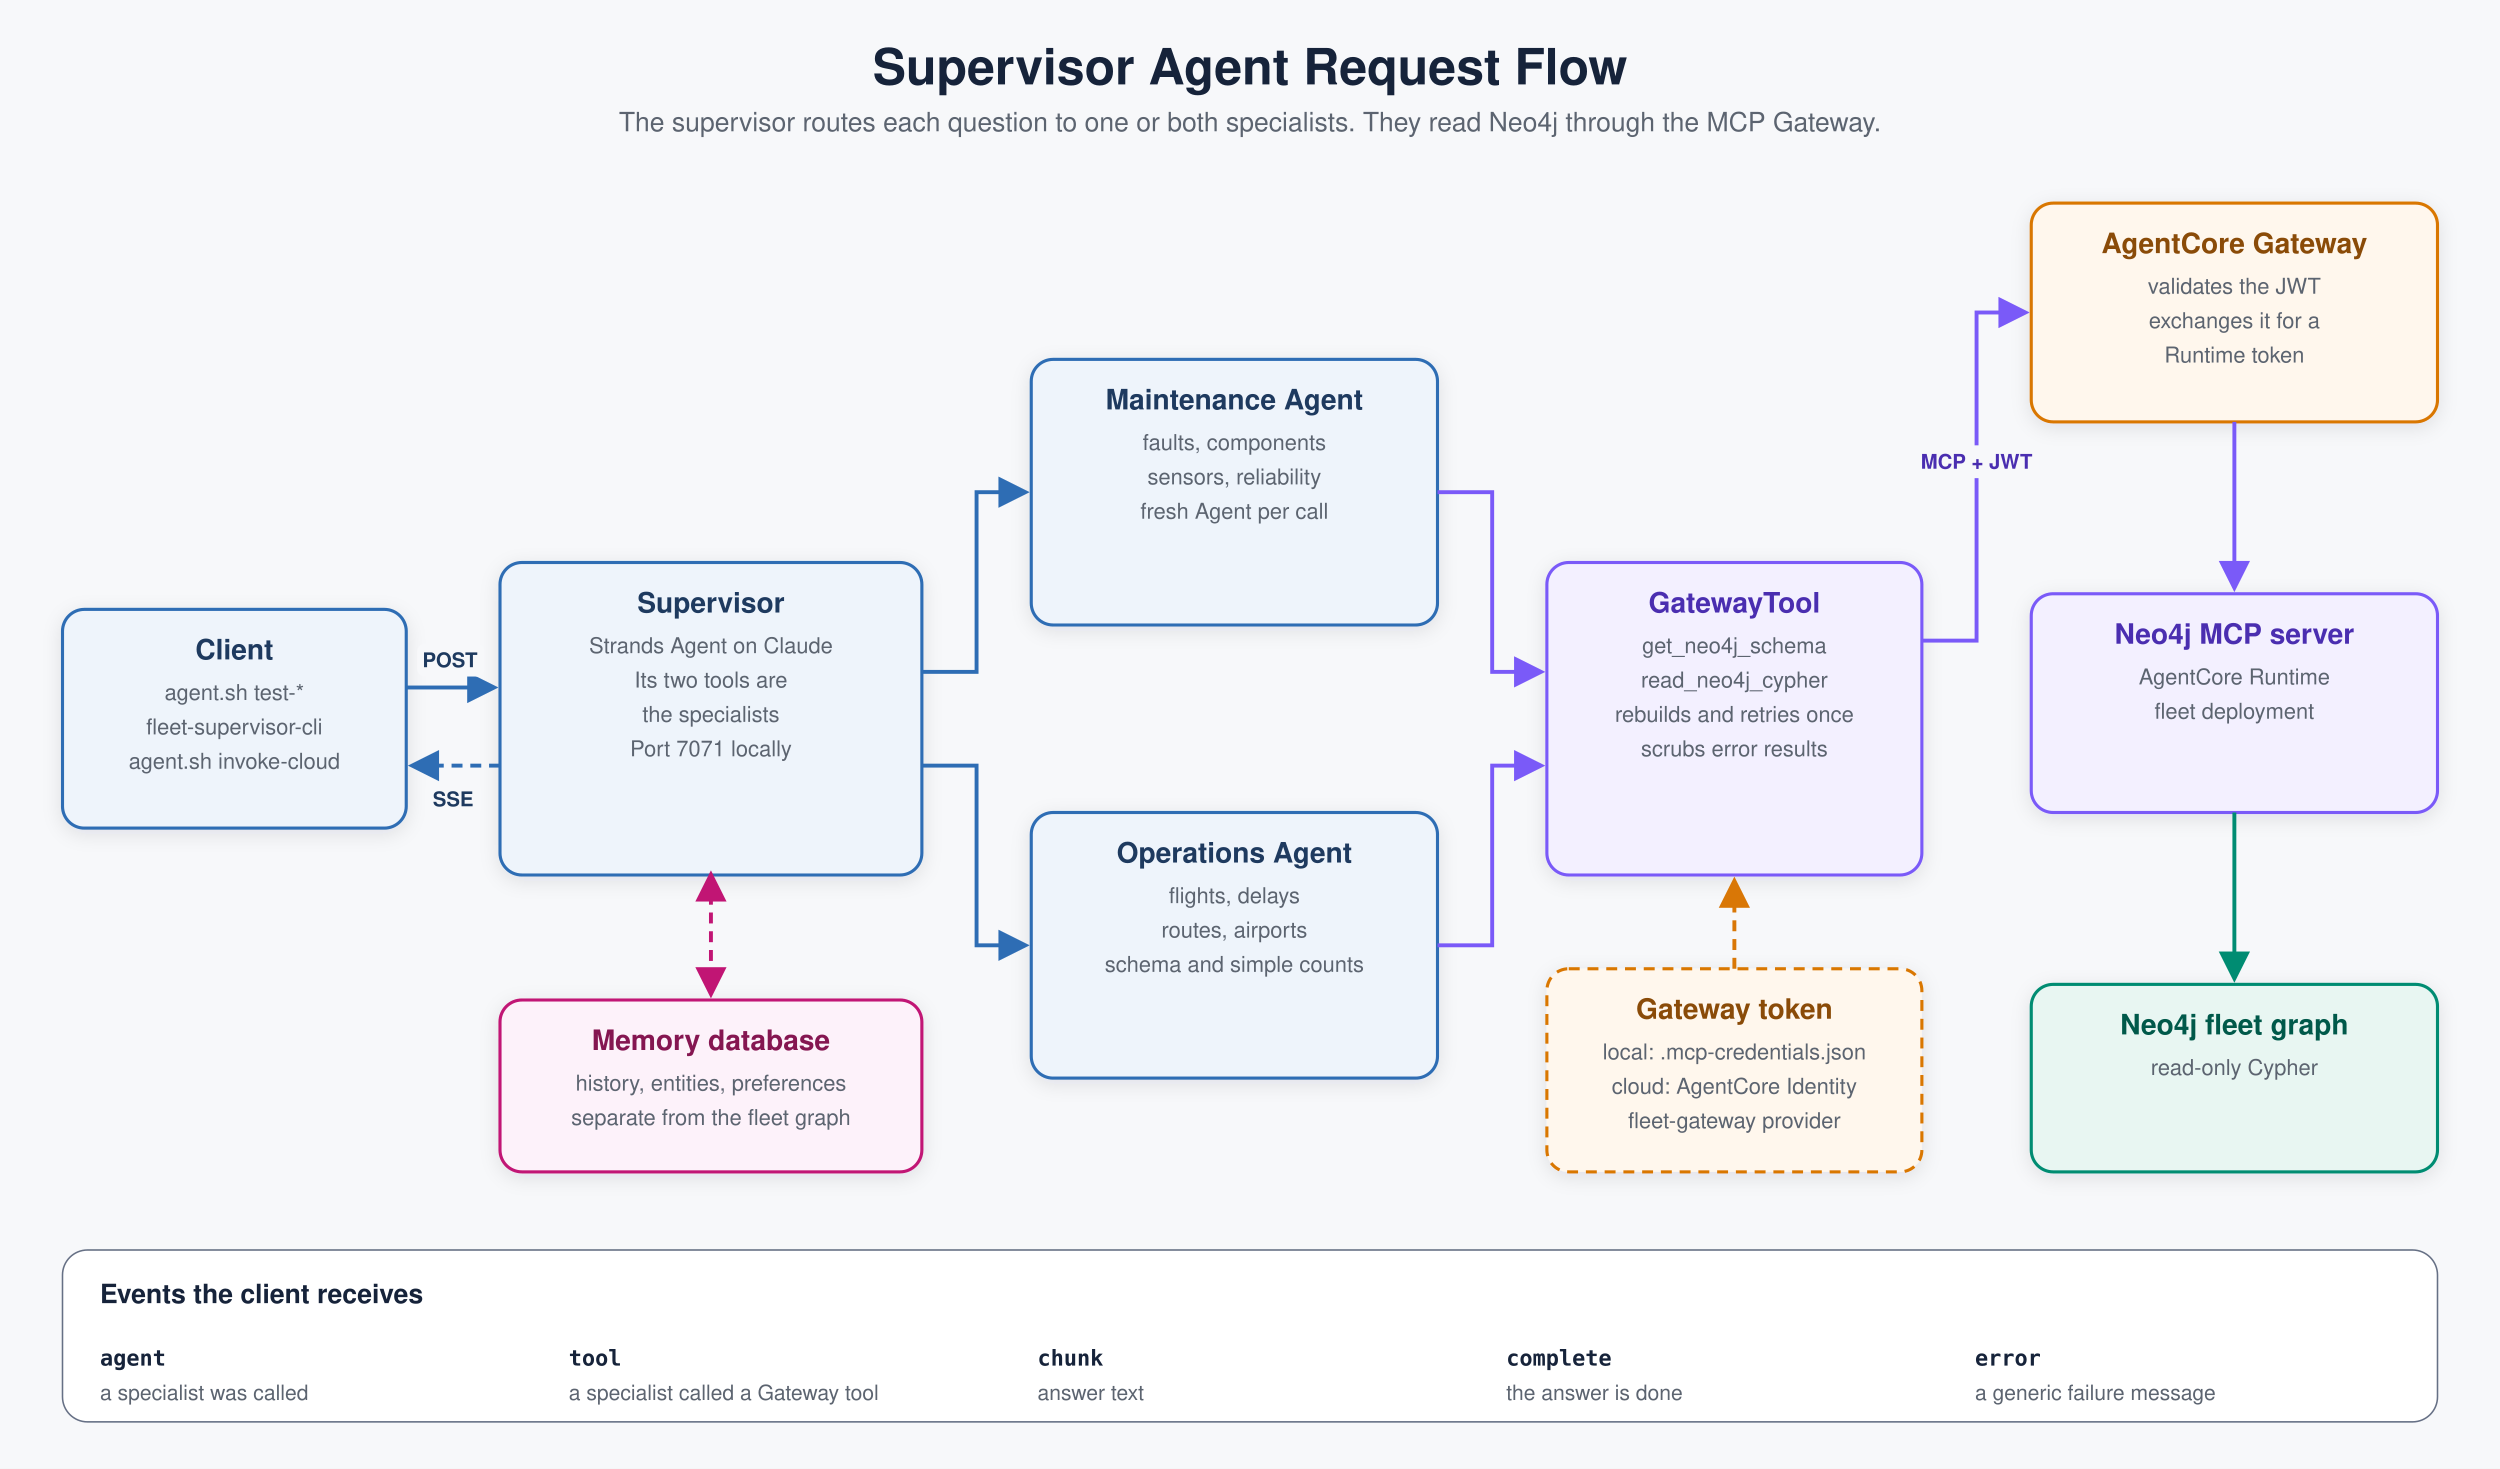
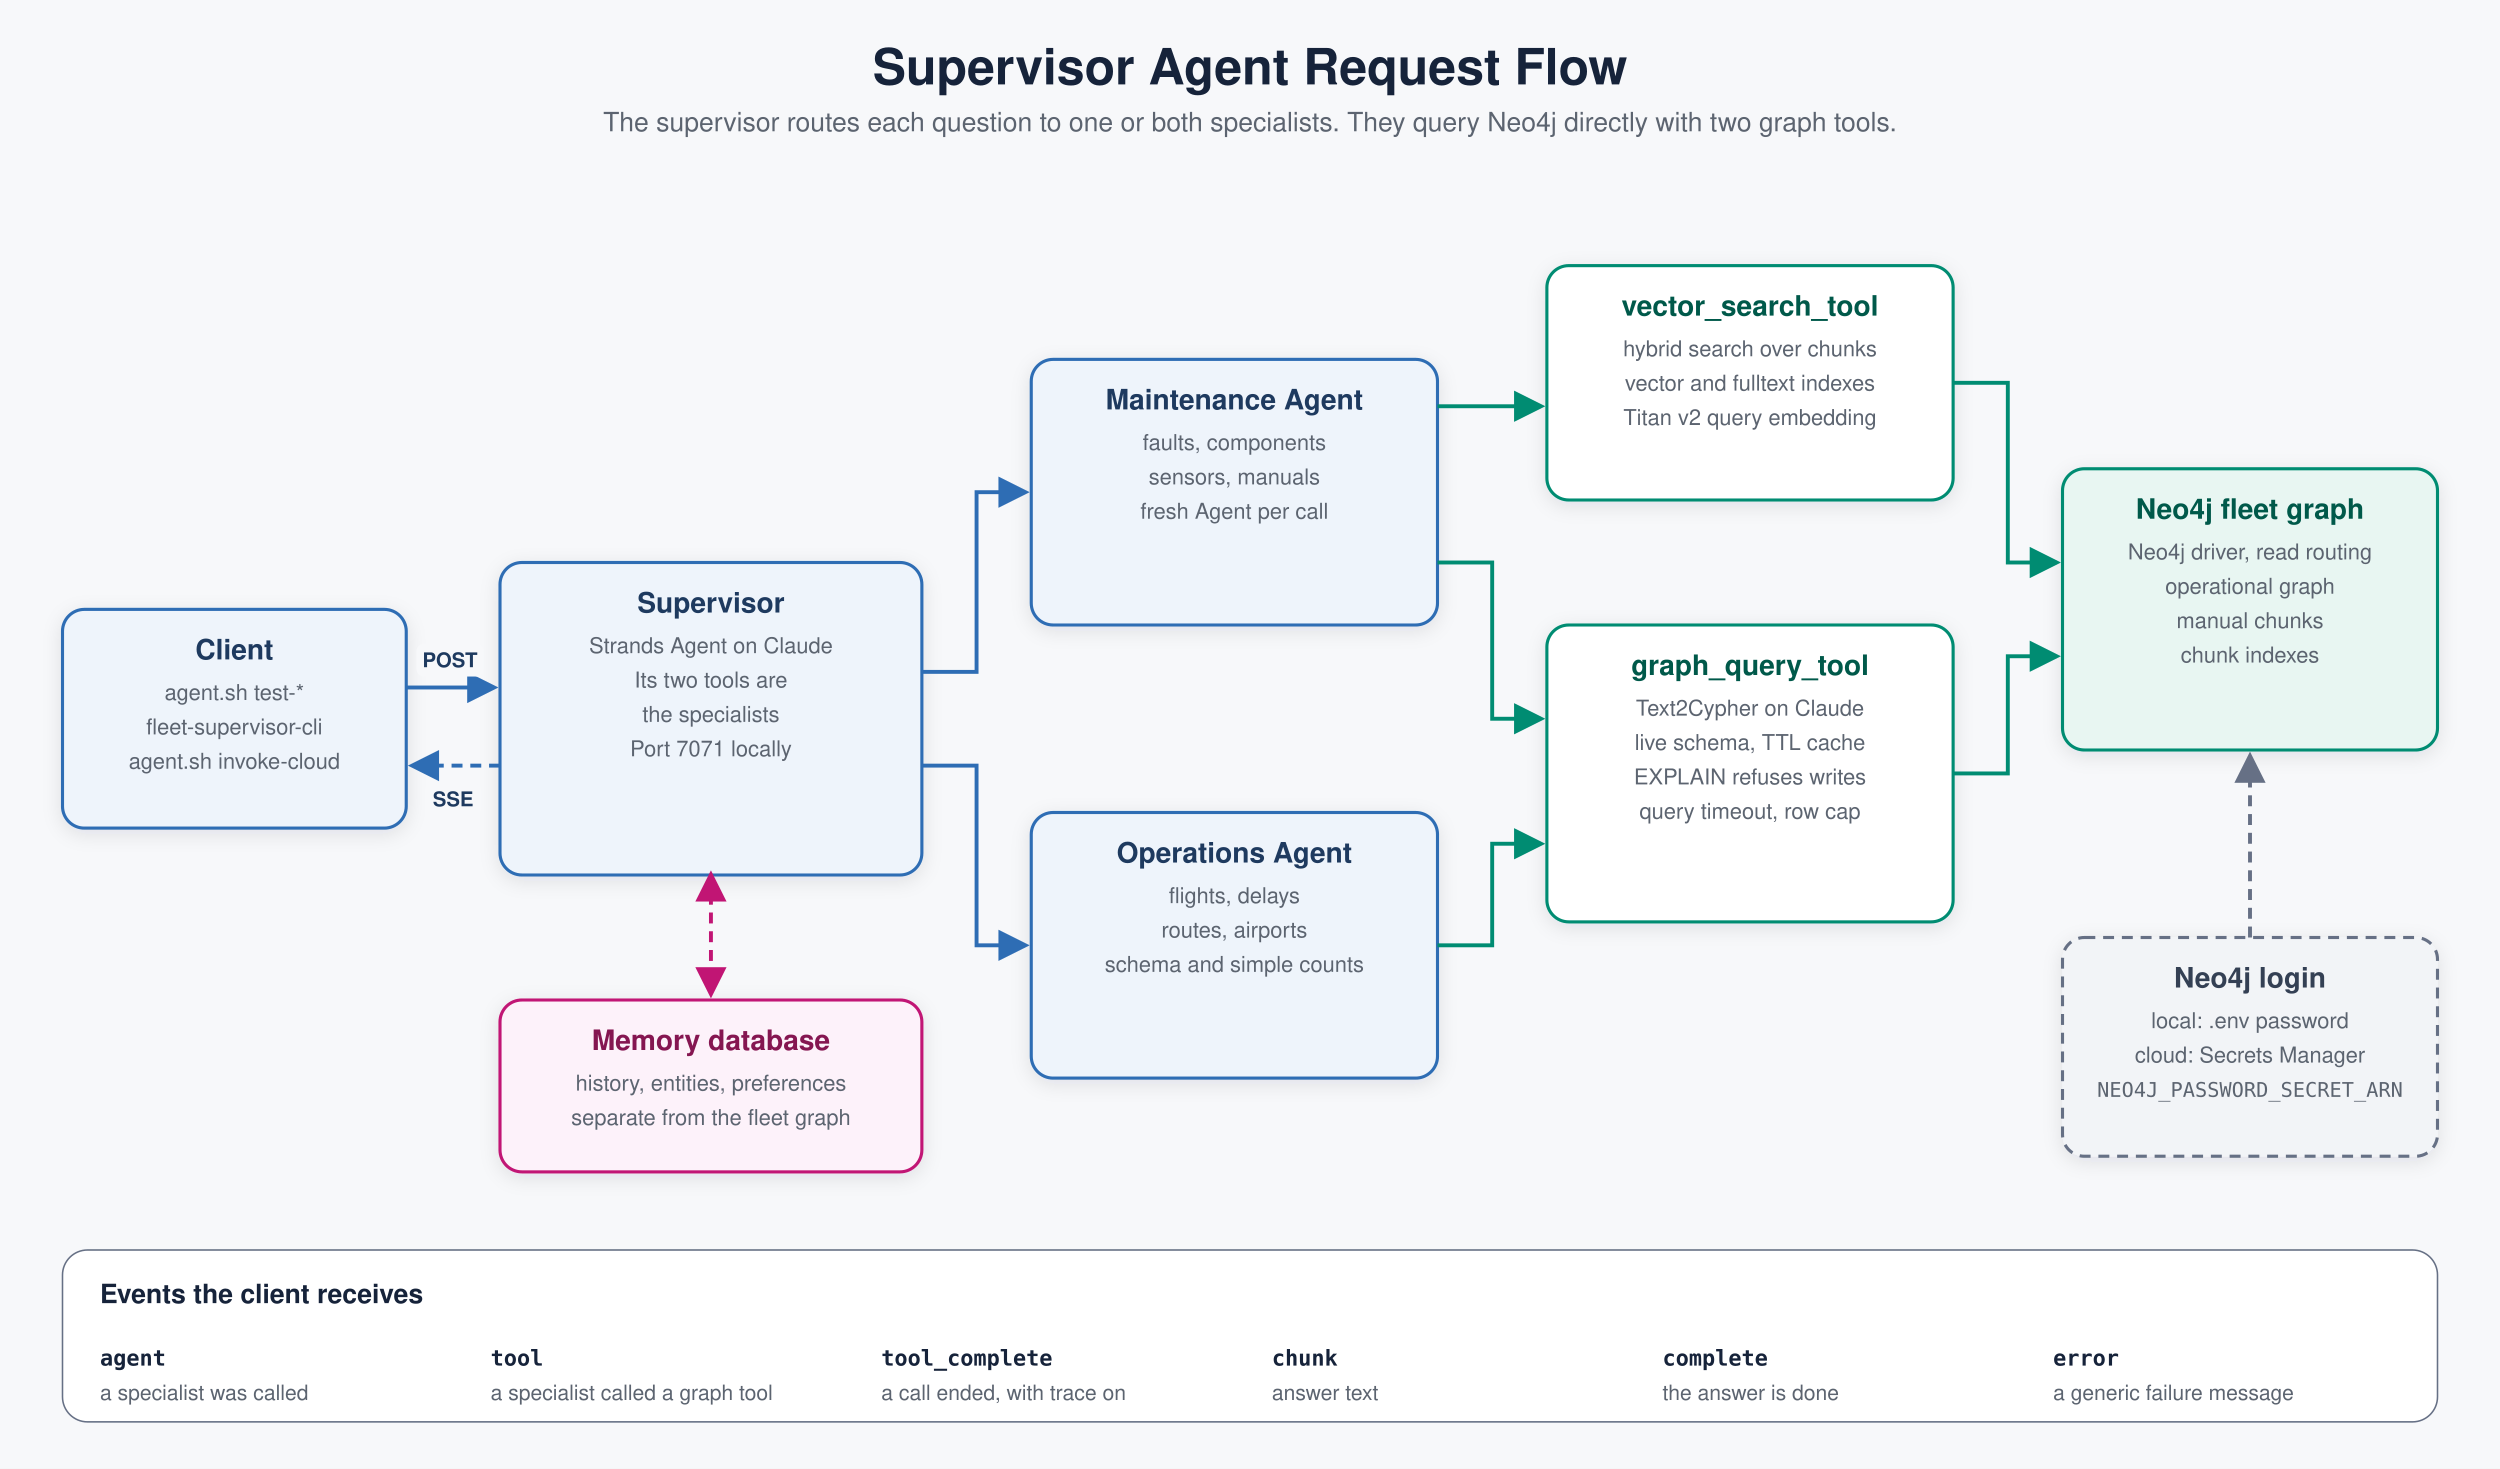
<svg xmlns="http://www.w3.org/2000/svg" width="1600" height="940" viewBox="0 0 1600 940" font-family="'Helvetica Neue', Helvetica, Arial, sans-serif">
  <defs>
    <filter id="shadow" x="-15%" y="-20%" width="130%" height="150%">
      <feDropShadow dx="0" dy="3" stdDeviation="6" flood-color="#101828" flood-opacity="0.10" />
    </filter>
    <marker id="a-blue" viewBox="0 0 10 10" refX="8.5" refY="5" markerWidth="8" markerHeight="8" orient="auto-start-reverse">
      <path d="M0,0 L10,5 L0,10 Z" fill="#2E6DB4" />
    </marker>
    <marker id="a-teal" viewBox="0 0 10 10" refX="8.5" refY="5" markerWidth="8" markerHeight="8" orient="auto-start-reverse">
      <path d="M0,0 L10,5 L0,10 Z" fill="#008C72" />
    </marker>
-     <marker id="a-orange" viewBox="0 0 10 10" refX="8.5" refY="5" markerWidth="8" markerHeight="8" orient="auto-start-reverse">
-       <path d="M0,0 L10,5 L0,10 Z" fill="#D97706" />
-     </marker>
-     <marker id="a-purple" viewBox="0 0 10 10" refX="8.5" refY="5" markerWidth="8" markerHeight="8" orient="auto-start-reverse">
-       <path d="M0,0 L10,5 L0,10 Z" fill="#7A5AF8" />
-     </marker>
    <marker id="a-pink" viewBox="0 0 10 10" refX="8.5" refY="5" markerWidth="8" markerHeight="8" orient="auto-start-reverse">
      <path d="M0,0 L10,5 L0,10 Z" fill="#C11574" />
    </marker>
    <marker id="a-slate" viewBox="0 0 10 10" refX="8.5" refY="5" markerWidth="8" markerHeight="8" orient="auto-start-reverse">
      <path d="M0,0 L10,5 L0,10 Z" fill="#667085" />
    </marker>
  </defs>
  <rect width="1600" height="940" fill="#F7F8FA" />
  <text x="800" y="54" text-anchor="middle" font-size="32" font-weight="700" fill="#16233A">Supervisor Agent Request Flow</text>
-   <text x="800" y="84" text-anchor="middle" font-size="17" fill="#5C6470">The supervisor routes each question to one or both specialists. They read Neo4j through the MCP Gateway.</text>
+   <text x="800" y="84" text-anchor="middle" font-size="17" fill="#5C6470">The supervisor routes each question to one or both specialists. They query Neo4j directly with two graph tools.</text>
  <rect x="40" y="390" width="220" height="140" rx="14" fill="#EEF4FB" stroke="#2E6DB4" stroke-width="2" filter="url(#shadow)" />
  <text x="150.0" y="422" font-size="18" font-weight="700" fill="#1E3A5F" text-anchor="middle">Client</text>
  <text x="150.0" y="448" font-size="14" font-weight="400" fill="#5C6470" text-anchor="middle">agent.sh test-*</text>
  <text x="150.0" y="470" font-size="14" font-weight="400" fill="#5C6470" text-anchor="middle">fleet-supervisor-cli</text>
  <text x="150.0" y="492" font-size="14" font-weight="400" fill="#5C6470" text-anchor="middle">agent.sh invoke-cloud</text>
  <rect x="320" y="360" width="270" height="200" rx="14" fill="#EEF4FB" stroke="#2E6DB4" stroke-width="2" filter="url(#shadow)" />
  <text x="455.0" y="392" font-size="18" font-weight="700" fill="#1E3A5F" text-anchor="middle">Supervisor</text>
  <text x="455.0" y="418" font-size="14" font-weight="400" fill="#5C6470" text-anchor="middle">Strands Agent on Claude</text>
  <text x="455.0" y="440" font-size="14" font-weight="400" fill="#5C6470" text-anchor="middle">Its two tools are</text>
  <text x="455.0" y="462" font-size="14" font-weight="400" fill="#5C6470" text-anchor="middle">the specialists</text>
  <text x="455.0" y="484" font-size="14" font-weight="400" fill="#5C6470" text-anchor="middle">Port 7071 locally</text>
  <path d="M260,440 H316" fill="none" stroke="#2E6DB4" stroke-width="2.5" marker-end="url(#a-blue)" />
-   <rect x="267" y="412" width="43" height="21" rx="5" fill="#F7F8FA" />
+   <rect x="266.5" y="412" width="43" height="21" rx="5" fill="#F7F8FA" />
  <text x="288" y="427" font-size="13" font-weight="600" fill="#1E3A5F" text-anchor="middle">POST</text>
  <path d="M320,490 H264" fill="none" stroke="#2E6DB4" stroke-width="2.5" stroke-dasharray="7 5" marker-end="url(#a-blue)" />
-   <rect x="272" y="501" width="36" height="21" rx="5" fill="#F7F8FA" />
+   <rect x="272.0" y="501" width="36" height="21" rx="5" fill="#F7F8FA" />
  <text x="290" y="516" font-size="13" font-weight="600" fill="#1E3A5F" text-anchor="middle">SSE</text>
  <rect x="660" y="230" width="260" height="170" rx="14" fill="#EEF4FB" stroke="#2E6DB4" stroke-width="2" filter="url(#shadow)" />
  <text x="790.0" y="262" font-size="18" font-weight="700" fill="#1E3A5F" text-anchor="middle">Maintenance Agent</text>
  <text x="790.0" y="288" font-size="14" font-weight="400" fill="#5C6470" text-anchor="middle">faults, components</text>
-   <text x="790.0" y="310" font-size="14" font-weight="400" fill="#5C6470" text-anchor="middle">sensors, reliability</text>
+   <text x="790.0" y="310" font-size="14" font-weight="400" fill="#5C6470" text-anchor="middle">sensors, manuals</text>
  <text x="790.0" y="332" font-size="14" font-weight="400" fill="#5C6470" text-anchor="middle">fresh Agent per call</text>
  <rect x="660" y="520" width="260" height="170" rx="14" fill="#EEF4FB" stroke="#2E6DB4" stroke-width="2" filter="url(#shadow)" />
  <text x="790.0" y="552" font-size="18" font-weight="700" fill="#1E3A5F" text-anchor="middle">Operations Agent</text>
  <text x="790.0" y="578" font-size="14" font-weight="400" fill="#5C6470" text-anchor="middle">flights, delays</text>
  <text x="790.0" y="600" font-size="14" font-weight="400" fill="#5C6470" text-anchor="middle">routes, airports</text>
  <text x="790.0" y="622" font-size="14" font-weight="400" fill="#5C6470" text-anchor="middle">schema and simple counts</text>
  <path d="M590,430 H625 V315 H656" fill="none" stroke="#2E6DB4" stroke-width="2.5" marker-end="url(#a-blue)" />
  <path d="M590,490 H625 V605 H656" fill="none" stroke="#2E6DB4" stroke-width="2.5" marker-end="url(#a-blue)" />
-   <rect x="990" y="360" width="240" height="200" rx="14" fill="#F3F0FF" stroke="#7A5AF8" stroke-width="2" filter="url(#shadow)" />
-   <text x="1110.0" y="392" font-size="18" font-weight="700" fill="#4A2EB0" text-anchor="middle">GatewayTool</text>
-   <text x="1110.0" y="418" font-size="14" font-weight="400" fill="#5C6470" text-anchor="middle">get_neo4j_schema</text>
-   <text x="1110.0" y="440" font-size="14" font-weight="400" fill="#5C6470" text-anchor="middle">read_neo4j_cypher</text>
-   <text x="1110.0" y="462" font-size="14" font-weight="400" fill="#5C6470" text-anchor="middle">rebuilds and retries once</text>
-   <text x="1110.0" y="484" font-size="14" font-weight="400" fill="#5C6470" text-anchor="middle">scrubs error results</text>
-   <path d="M920,315 H955 V430 H986" fill="none" stroke="#7A5AF8" stroke-width="2.5" marker-end="url(#a-purple)" />
-   <path d="M920,605 H955 V490 H986" fill="none" stroke="#7A5AF8" stroke-width="2.5" marker-end="url(#a-purple)" />
-   <rect x="1300" y="130" width="260" height="140" rx="14" fill="#FFF7ED" stroke="#D97706" stroke-width="2" filter="url(#shadow)" />
-   <text x="1430.0" y="162" font-size="18" font-weight="700" fill="#8A4B08" text-anchor="middle">AgentCore Gateway</text>
-   <text x="1430.0" y="188" font-size="14" font-weight="400" fill="#5C6470" text-anchor="middle">validates the JWT</text>
-   <text x="1430.0" y="210" font-size="14" font-weight="400" fill="#5C6470" text-anchor="middle">exchanges it for a</text>
-   <text x="1430.0" y="232" font-size="14" font-weight="400" fill="#5C6470" text-anchor="middle">Runtime token</text>
-   <rect x="1300" y="380" width="260" height="140" rx="14" fill="#F3F0FF" stroke="#7A5AF8" stroke-width="2" filter="url(#shadow)" />
-   <text x="1430.0" y="412" font-size="18" font-weight="700" fill="#4A2EB0" text-anchor="middle">Neo4j MCP server</text>
-   <text x="1430.0" y="438" font-size="14" font-weight="400" fill="#5C6470" text-anchor="middle">AgentCore Runtime</text>
-   <text x="1430.0" y="460" font-size="14" font-weight="400" fill="#5C6470" text-anchor="middle">fleet deployment</text>
-   <rect x="1300" y="630" width="260" height="120" rx="14" fill="#E8F6F2" stroke="#008C72" stroke-width="2" filter="url(#shadow)" />
-   <text x="1430.0" y="662" font-size="18" font-weight="700" fill="#00594A" text-anchor="middle">Neo4j fleet graph</text>
-   <text x="1430.0" y="688" font-size="14" font-weight="400" fill="#5C6470" text-anchor="middle">read-only Cypher</text>
-   <path d="M1230,410 H1265 V200 H1296" fill="none" stroke="#7A5AF8" stroke-width="2.5" marker-end="url(#a-purple)" />
-   <rect x="1226" y="285" width="79" height="21" rx="5" fill="#F7F8FA" />
-   <text x="1265" y="300" font-size="13" font-weight="600" fill="#4A2EB0" text-anchor="middle">MCP + JWT</text>
-   <path d="M1430,270 V376" fill="none" stroke="#7A5AF8" stroke-width="2.5" marker-end="url(#a-purple)" />
-   <path d="M1430,520 V626" fill="none" stroke="#008C72" stroke-width="2.5" marker-end="url(#a-teal)" />
-   <rect x="990" y="620" width="240" height="130" rx="14" fill="#FFF7ED" stroke="#D97706" stroke-width="2" stroke-dasharray="7 5" filter="url(#shadow)" />
-   <text x="1110.0" y="652" font-size="18" font-weight="700" fill="#8A4B08" text-anchor="middle">Gateway token</text>
-   <text x="1110.0" y="678" font-size="14" font-weight="400" fill="#5C6470" text-anchor="middle">local: .mcp-credentials.json</text>
-   <text x="1110.0" y="700" font-size="14" font-weight="400" fill="#5C6470" text-anchor="middle">cloud: AgentCore Identity</text>
-   <text x="1110.0" y="722" font-size="14" font-weight="400" fill="#5C6470" text-anchor="middle">fleet-gateway provider</text>
-   <path d="M1110,620 V564" fill="none" stroke="#D97706" stroke-width="2.5" stroke-dasharray="7 5" marker-end="url(#a-orange)" />
+   <rect x="990" y="170" width="260" height="150" rx="14" fill="#FFFFFF" stroke="#008C72" stroke-width="2" filter="url(#shadow)" />
+   <text x="1120.0" y="202" font-size="18" font-weight="700" fill="#00594A" text-anchor="middle">vector_search_tool</text>
+   <text x="1120.0" y="228" font-size="14" font-weight="400" fill="#5C6470" text-anchor="middle">hybrid search over chunks</text>
+   <text x="1120.0" y="250" font-size="14" font-weight="400" fill="#5C6470" text-anchor="middle">vector and fulltext indexes</text>
+   <text x="1120.0" y="272" font-size="14" font-weight="400" fill="#5C6470" text-anchor="middle">Titan v2 query embedding</text>
+   <rect x="990" y="400" width="260" height="190" rx="14" fill="#FFFFFF" stroke="#008C72" stroke-width="2" filter="url(#shadow)" />
+   <text x="1120.0" y="432" font-size="18" font-weight="700" fill="#00594A" text-anchor="middle">graph_query_tool</text>
+   <text x="1120.0" y="458" font-size="14" font-weight="400" fill="#5C6470" text-anchor="middle">Text2Cypher on Claude</text>
+   <text x="1120.0" y="480" font-size="14" font-weight="400" fill="#5C6470" text-anchor="middle">live schema, TTL cache</text>
+   <text x="1120.0" y="502" font-size="14" font-weight="400" fill="#5C6470" text-anchor="middle">EXPLAIN refuses writes</text>
+   <text x="1120.0" y="524" font-size="14" font-weight="400" fill="#5C6470" text-anchor="middle">query timeout, row cap</text>
+   <path d="M920,260 H986" fill="none" stroke="#008C72" stroke-width="2.5" marker-end="url(#a-teal)" />
+   <path d="M920,360 H955 V460 H986" fill="none" stroke="#008C72" stroke-width="2.5" marker-end="url(#a-teal)" />
+   <path d="M920,605 H955 V540 H986" fill="none" stroke="#008C72" stroke-width="2.5" marker-end="url(#a-teal)" />
+   <rect x="1320" y="300" width="240" height="180" rx="14" fill="#E8F6F2" stroke="#008C72" stroke-width="2" filter="url(#shadow)" />
+   <text x="1440.0" y="332" font-size="18" font-weight="700" fill="#00594A" text-anchor="middle">Neo4j fleet graph</text>
+   <text x="1440.0" y="358" font-size="14" font-weight="400" fill="#5C6470" text-anchor="middle">Neo4j driver, read routing</text>
+   <text x="1440.0" y="380" font-size="14" font-weight="400" fill="#5C6470" text-anchor="middle">operational graph</text>
+   <text x="1440.0" y="402" font-size="14" font-weight="400" fill="#5C6470" text-anchor="middle">manual chunks</text>
+   <text x="1440.0" y="424" font-size="14" font-weight="400" fill="#5C6470" text-anchor="middle">chunk indexes</text>
+   <path d="M1250,245 H1285 V360 H1316" fill="none" stroke="#008C72" stroke-width="2.5" marker-end="url(#a-teal)" />
+   <path d="M1250,495 H1285 V420 H1316" fill="none" stroke="#008C72" stroke-width="2.5" marker-end="url(#a-teal)" />
+   <rect x="1320" y="600" width="240" height="140" rx="14" fill="#F2F4F7" stroke="#667085" stroke-width="2" stroke-dasharray="7 5" filter="url(#shadow)" />
+   <text x="1440.0" y="632" font-size="18" font-weight="700" fill="#344054" text-anchor="middle">Neo4j login</text>
+   <text x="1440.0" y="658" font-size="14" font-weight="400" fill="#5C6470" text-anchor="middle">local: .env password</text>
+   <text x="1440.0" y="680" font-size="14" font-weight="400" fill="#5C6470" text-anchor="middle">cloud: Secrets Manager</text>
+   <text x="1440.0" y="702" font-size="13" font-weight="400" fill="#5C6470" text-anchor="middle" font-family="Menlo, Consolas, monospace">NEO4J_PASSWORD_SECRET_ARN</text>
+   <path d="M1440,600 V484" fill="none" stroke="#667085" stroke-width="2.5" stroke-dasharray="7 5" marker-end="url(#a-slate)" />
  <rect x="320" y="640" width="270" height="110" rx="14" fill="#FDF2FA" stroke="#C11574" stroke-width="2" filter="url(#shadow)" />
  <text x="455.0" y="672" font-size="18" font-weight="700" fill="#851651" text-anchor="middle">Memory database</text>
  <text x="455.0" y="698" font-size="14" font-weight="400" fill="#5C6470" text-anchor="middle">history, entities, preferences</text>
  <text x="455.0" y="720" font-size="14" font-weight="400" fill="#5C6470" text-anchor="middle">separate from the fleet graph</text>
  <path d="M455,560 V636" fill="none" stroke="#C11574" stroke-width="2.5" stroke-dasharray="7 5" marker-start="url(#a-pink)" marker-end="url(#a-pink)" />
  <rect x="40" y="800" width="1520" height="110" rx="16" fill="#FFFFFF" stroke="#667085" stroke-width="1" />
  <text x="64" y="834" font-size="17" font-weight="700" fill="#16233A" text-anchor="start">Events the client receives</text>
  <text x="64" y="874" font-size="14" font-weight="600" fill="#16233A" text-anchor="start" font-family="Menlo, Consolas, monospace">agent</text>
  <text x="64" y="896" font-size="13.5" font-weight="400" fill="#5C6470" text-anchor="start">a specialist was called</text>
-   <text x="364" y="874" font-size="14" font-weight="600" fill="#16233A" text-anchor="start" font-family="Menlo, Consolas, monospace">tool</text>
-   <text x="364" y="896" font-size="13.5" font-weight="400" fill="#5C6470" text-anchor="start">a specialist called a Gateway tool</text>
-   <text x="664" y="874" font-size="14" font-weight="600" fill="#16233A" text-anchor="start" font-family="Menlo, Consolas, monospace">chunk</text>
-   <text x="664" y="896" font-size="13.5" font-weight="400" fill="#5C6470" text-anchor="start">answer text</text>
-   <text x="964" y="874" font-size="14" font-weight="600" fill="#16233A" text-anchor="start" font-family="Menlo, Consolas, monospace">complete</text>
-   <text x="964" y="896" font-size="13.5" font-weight="400" fill="#5C6470" text-anchor="start">the answer is done</text>
-   <text x="1264" y="874" font-size="14" font-weight="600" fill="#16233A" text-anchor="start" font-family="Menlo, Consolas, monospace">error</text>
-   <text x="1264" y="896" font-size="13.5" font-weight="400" fill="#5C6470" text-anchor="start">a generic failure message</text>
+   <text x="314" y="874" font-size="14" font-weight="600" fill="#16233A" text-anchor="start" font-family="Menlo, Consolas, monospace">tool</text>
+   <text x="314" y="896" font-size="13.5" font-weight="400" fill="#5C6470" text-anchor="start">a specialist called a graph tool</text>
+   <text x="564" y="874" font-size="14" font-weight="600" fill="#16233A" text-anchor="start" font-family="Menlo, Consolas, monospace">tool_complete</text>
+   <text x="564" y="896" font-size="13.5" font-weight="400" fill="#5C6470" text-anchor="start">a call ended, with trace on</text>
+   <text x="814" y="874" font-size="14" font-weight="600" fill="#16233A" text-anchor="start" font-family="Menlo, Consolas, monospace">chunk</text>
+   <text x="814" y="896" font-size="13.5" font-weight="400" fill="#5C6470" text-anchor="start">answer text</text>
+   <text x="1064" y="874" font-size="14" font-weight="600" fill="#16233A" text-anchor="start" font-family="Menlo, Consolas, monospace">complete</text>
+   <text x="1064" y="896" font-size="13.5" font-weight="400" fill="#5C6470" text-anchor="start">the answer is done</text>
+   <text x="1314" y="874" font-size="14" font-weight="600" fill="#16233A" text-anchor="start" font-family="Menlo, Consolas, monospace">error</text>
+   <text x="1314" y="896" font-size="13.5" font-weight="400" fill="#5C6470" text-anchor="start">a generic failure message</text>
</svg>
